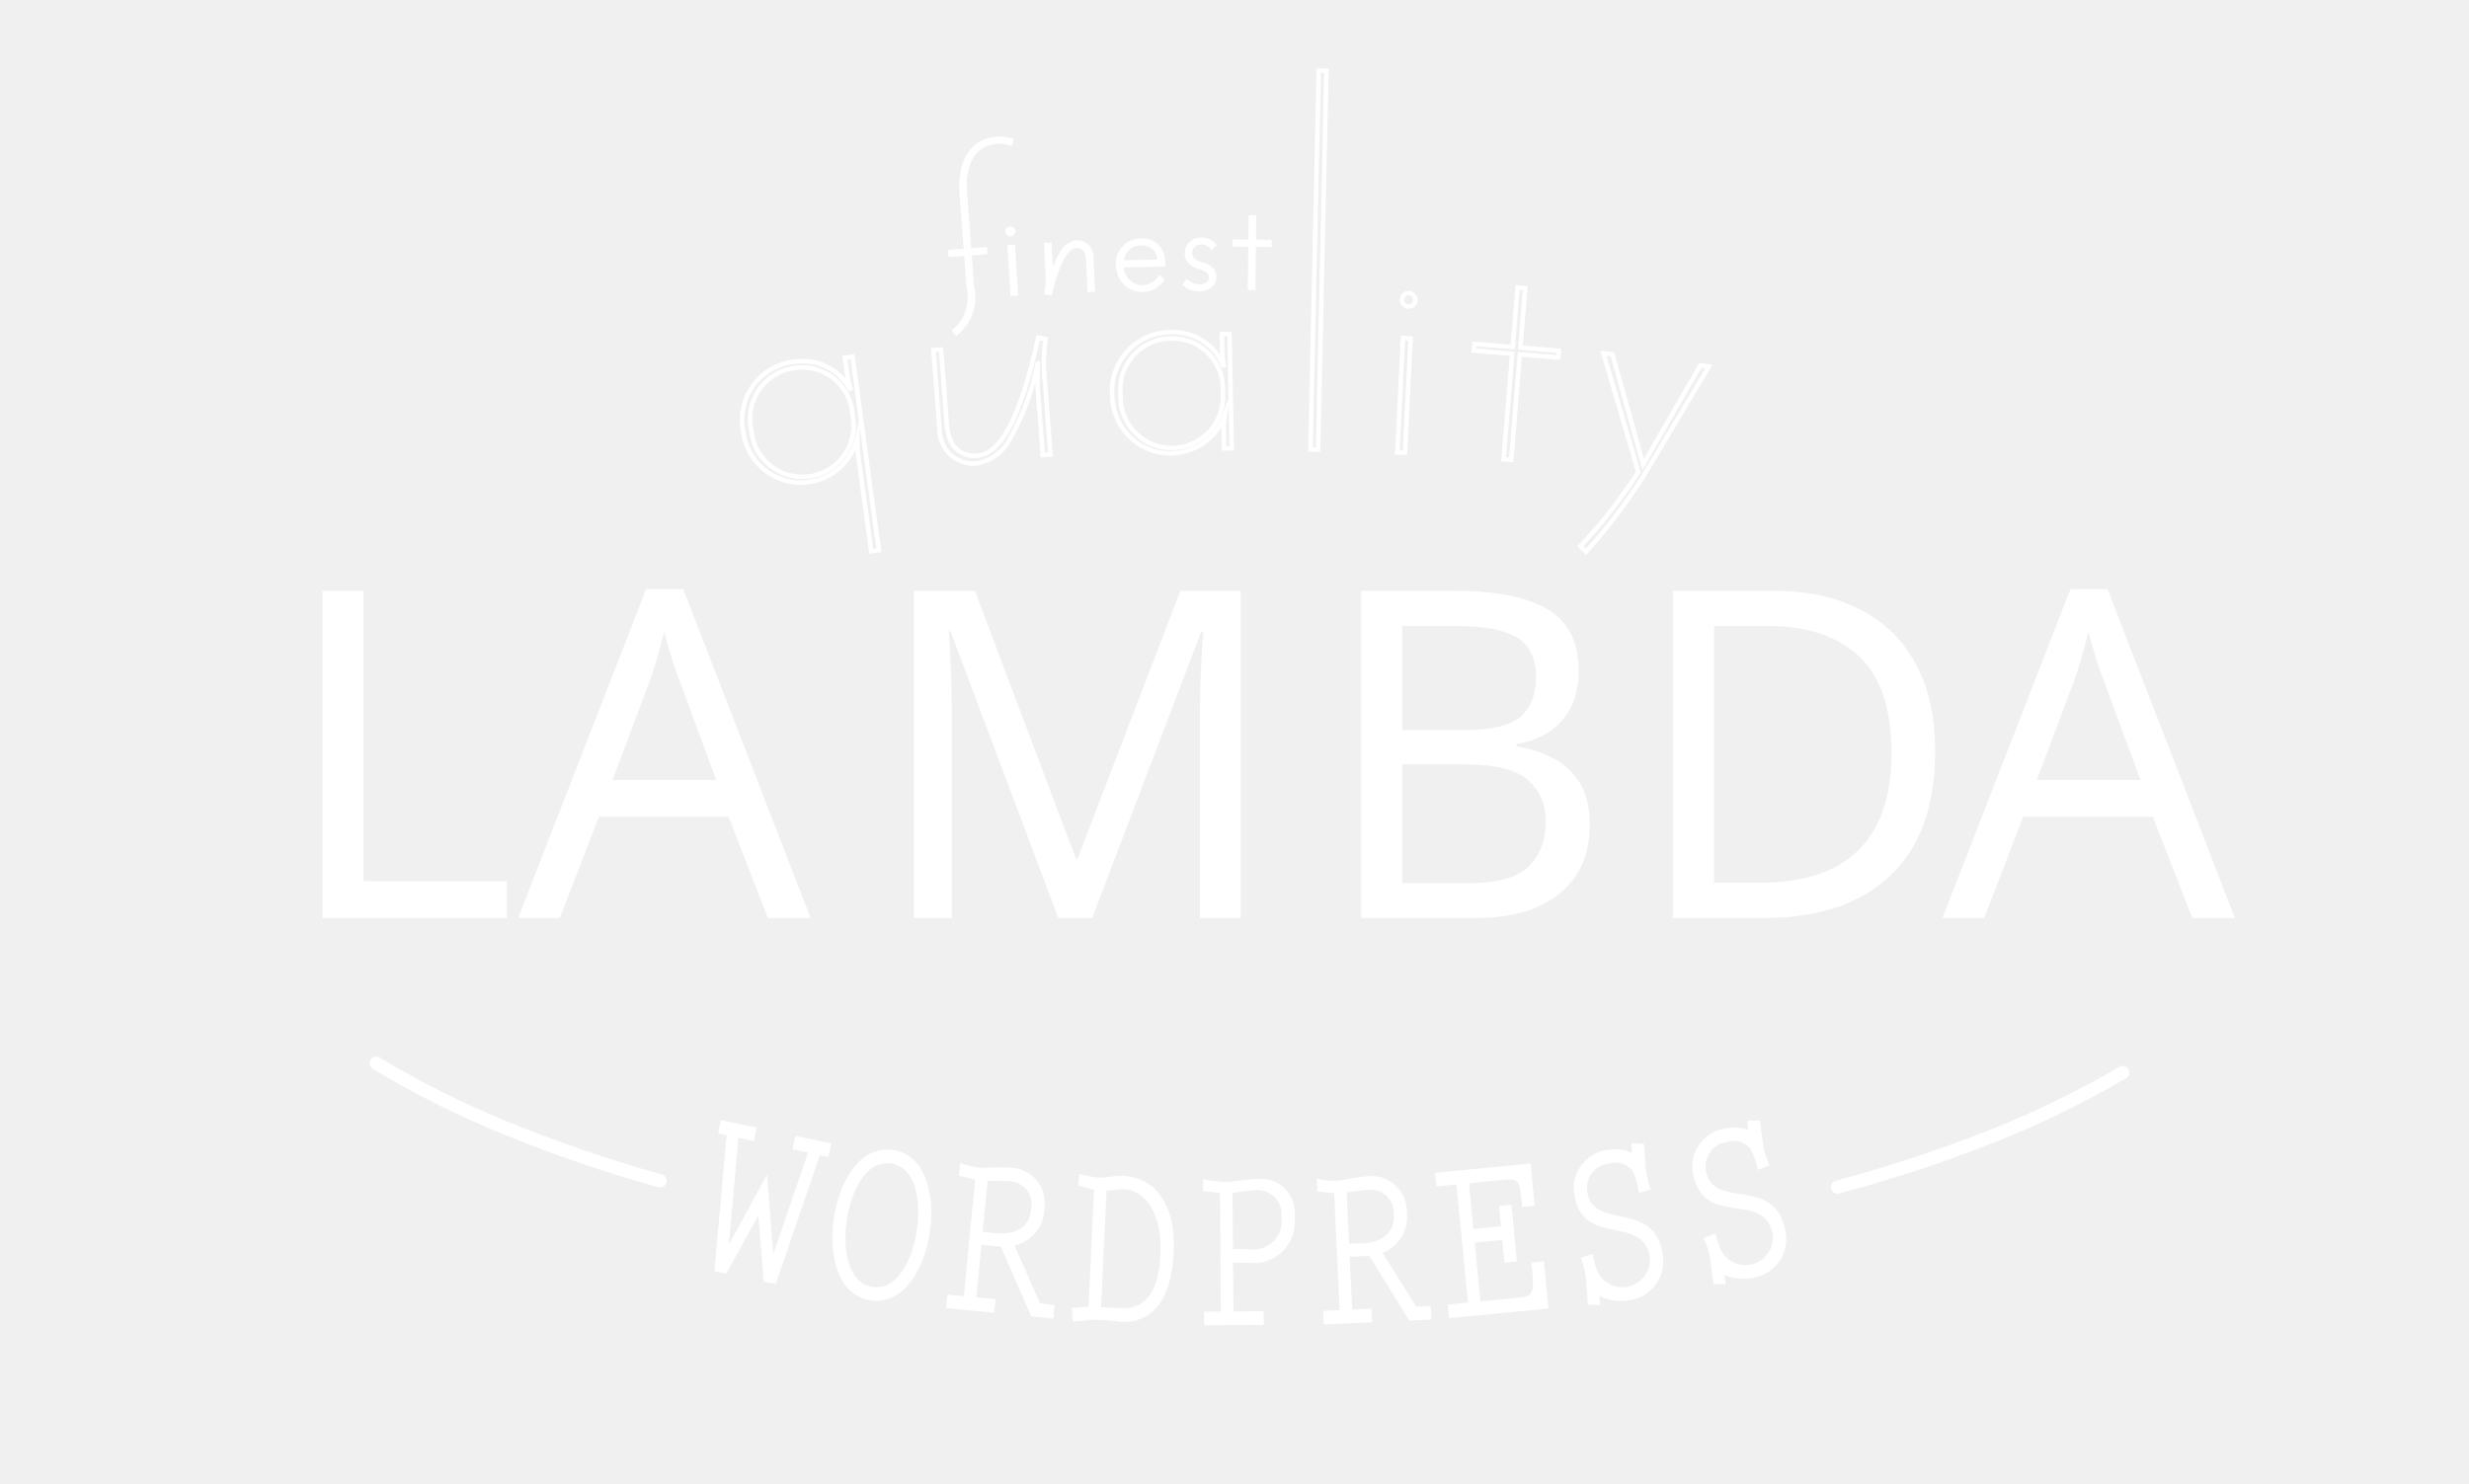
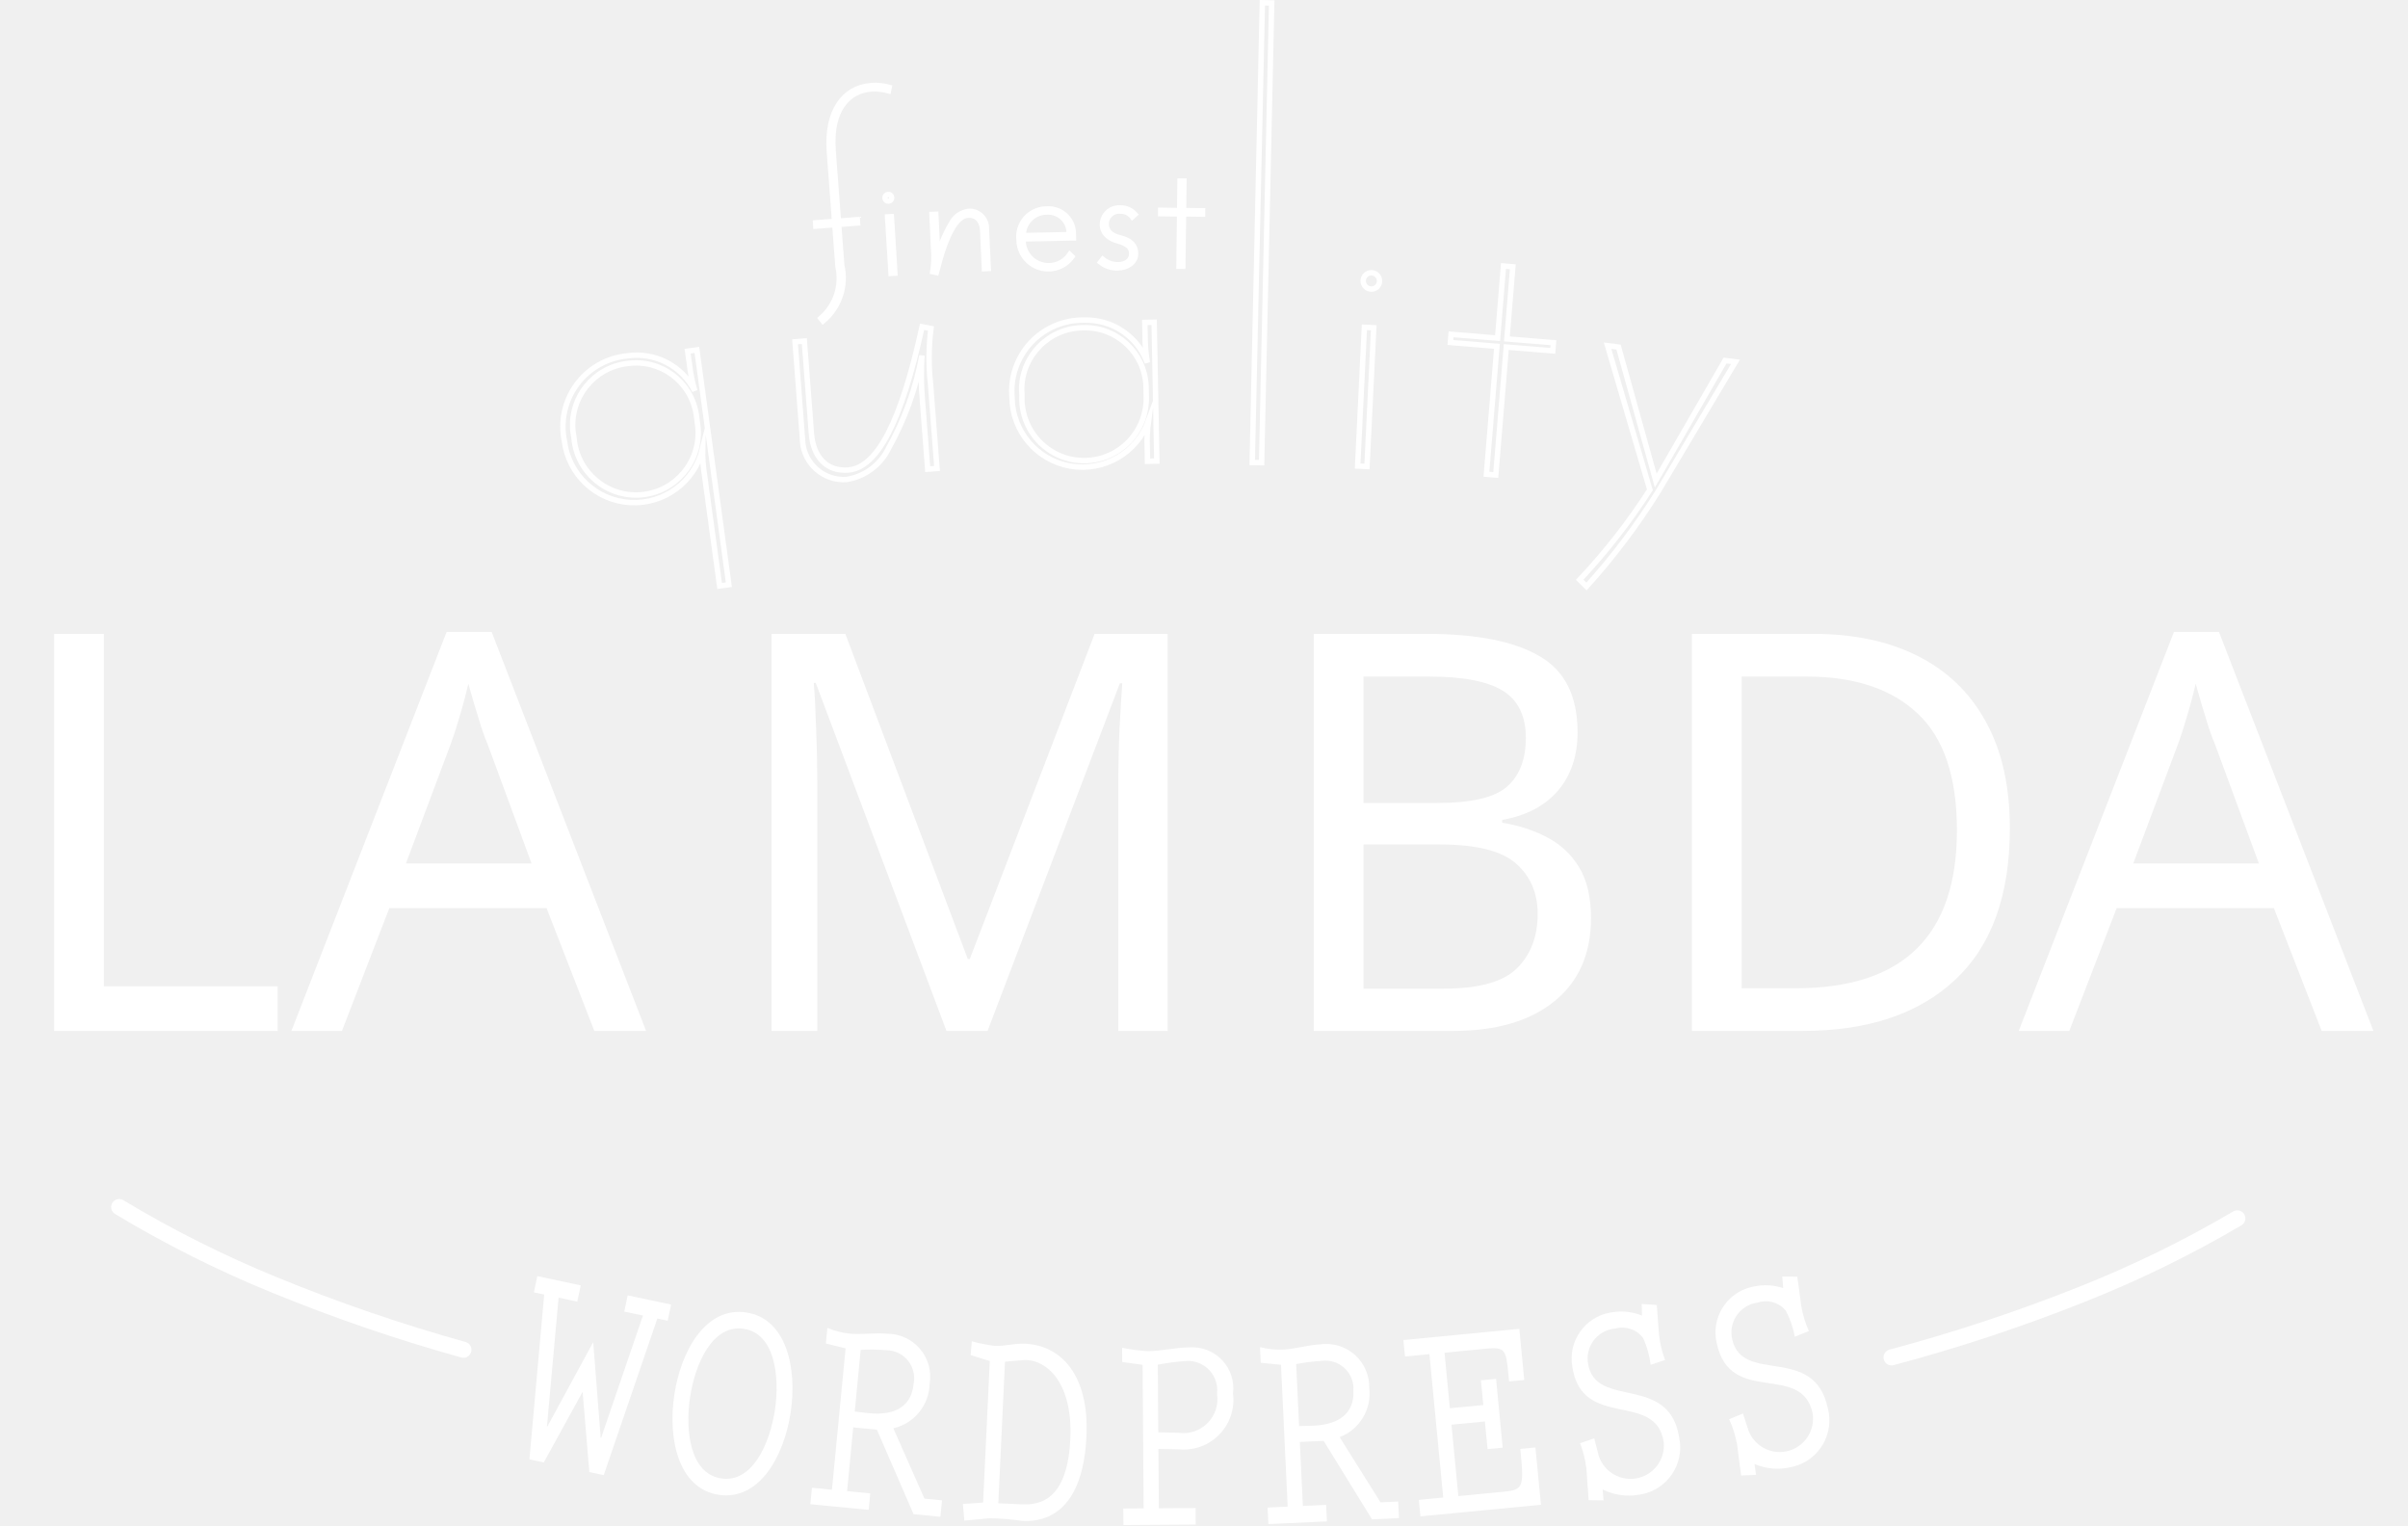
- <svg xmlns="http://www.w3.org/2000/svg" viewBox="0 0 118.451 71.189">
+ <svg xmlns="http://www.w3.org/2000/svg" viewBox="0 0 95.258 60.318">
  <defs>
    <style>
-       .cls-1, .cls-3, .cls-4 {
-         fill: none;
-       }
- 
-       .cls-2, .cls-6, .cls-7, .cls-8 {
+       .logo-light-1, .logo-light-4, .logo-light-5, .logo-light-6 {
        fill: #fff;
      }

-       .cls-3, .cls-4 {
+       .logo-light-2, .logo-light-3 {
+         fill: none;
        stroke: #fff;
      }

-       .cls-3 {
+       .logo-light-2 {
        stroke-linecap: round;
        stroke-linejoin: round;
        stroke-width: 0.636px;
      }

-       .cls-4 {
+       .logo-light-3 {
        stroke-miterlimit: 10;
        stroke-width: 0.214px;
      }

-       .cls-5, .cls-6, .cls-7, .cls-8 {
+       .logo-light-4, .logo-light-5, .logo-light-6 {
        isolation: isolate;
-       }
- 
-       .cls-6, .cls-7, .cls-8 {
        font-size: 22px;
        font-family: YesevaOne-Regular, Yeseva One;
      }

-       .cls-7 {
+       .logo-light-5 {
        letter-spacing: -0.01em;
      }

-       .cls-8 {
+       .logo-light-6 {
        letter-spacing: -0.03em;
      }
    </style>
  </defs>
  <g id="Слой_2" data-name="Слой 2">
    <g id="Слой_1-2" data-name="Слой 1">
-       <g id="Слой_2-2" data-name="Слой 2">
-         <g id="Isolation_Mode" data-name="Isolation Mode">
+       <g id="Слой_2-2" data-name="Слой 2-2">
+         <g>
          <g>
-             <path class="cls-1" d="M59.226,0C26.516,0,0,15.936,0,35.594S26.516,71.189,59.226,71.189s59.226-15.936,59.226-35.594S91.935,0,59.226,0" />
-             <g>
-               <path class="cls-2" d="M36.304,54.117l-.136.641-.74-.157L34.969,59.688l.019.004,1.81-3.331.295,3.779.019.004,1.654-4.835-.74-.156.136-.641,1.717.364-.136.639-.408-.087-2.122,6.193-.569-.121L36.379,58.326l-1.536,2.792-.569-.121.585-6.518-.408-.087.136-.641Z" />
-               <path class="cls-2" d="M40.005,58.448c.264-1.757,1.251-3.499,2.843-3.261,1.592.24,2.024,2.195,1.76,3.952-.264,1.757-1.251,3.499-2.843,3.261C40.173,62.16,39.742,60.206,40.005,58.448Zm3.98.597c.198-1.318.003-3.025-1.234-3.211-1.238-.186-1.925,1.39-2.123,2.707-.198,1.318-.003,3.025,1.234,3.211C43.099,61.938,43.787,60.364,43.985,59.046Z" />
-               <path class="cls-2" d="M50.532,63.269l-1.061-.102-1.451-3.342-.936-.091-.243,2.523.917.088-.063.65-2.307-.222.063-.65.791.076.54-5.59-.78-.192.06-.616a3.199,3.199,0,0,0,.875.225c.492.047,1.008-.043,1.5.004a1.701,1.701,0,0,1,1.67,1.979,1.848,1.848,0,0,1-1.437,1.761L49.9,62.552l.695.066Zm-3.388-4.162.501.06c1.223.142,1.752-.382,1.824-1.137a1.11,1.11,0,0,0-1.087-1.349,7.653,7.653,0,0,0-1.003-.014Z" />
-               <path class="cls-2" d="M52.486,57.108l-.757-.233.045-.547a6.366,6.366,0,0,0,.914.182c.378.018.753-.106,1.199-.085,1.406.065,2.537,1.215,2.422,3.665-.121,2.566-1.229,3.403-2.529,3.344a9.604,9.604,0,0,0-1.297-.106l-1.005.093-.056-.657.799-.057Zm.337,5.627.969.043c1.047.049,1.788-.619,1.88-2.578.11-2.333-1.025-3.203-1.883-3.126l-.702.061Z" />
-               <path class="cls-2" d="M59.173,62.933l1.454-.009.005.654-2.86.019-.005-.654.805-.005-.041-5.679-.806-.111-.004-.561a7.384,7.384,0,0,0,1.009.133c.553-.003,1.105-.146,1.657-.15a1.624,1.624,0,0,1,1.721,1.824,1.968,1.968,0,0,1-2.127,2.211l-.824-.019Zm-.022-3.004.805.019a1.347,1.347,0,0,0,1.52-1.54,1.159,1.159,0,0,0-1.202-1.302,9.446,9.446,0,0,0-1.143.148Z" />
-               <path class="cls-2" d="M68.673,63.32l-1.066.05-1.914-3.104-.942.043.121,2.531.92-.042.031.653-2.317.106-.031-.653.795-.037-.264-5.61-.801-.08-.03-.618a3.225,3.225,0,0,0,.898.099c.494-.023.993-.186,1.488-.209a1.703,1.703,0,0,1,1.936,1.723,1.843,1.843,0,0,1-1.171,1.947l1.618,2.58.698-.033Zm-3.951-3.64.504-.012c1.233-.033,1.68-.626,1.645-1.385a1.112,1.112,0,0,0-1.271-1.18,7.689,7.689,0,0,0-.994.127Z" />
-               <path class="cls-2" d="M69.521,63.252l-.062-.652.965-.093L69.876,56.836l-.965.093-.064-.65,4.586-.443.195,2.023-.599.057-.03-.302c-.092-.965-.131-1.066-.894-.993l-1.631.159.211,2.196,1.324-.127-.095-.977.599-.057.261,2.719-.597.057-.106-1.092-1.322.127.272,2.825,1.805-.175c.734-.07.791-.182.667-1.471l-.02-.221.597-.058.219,2.267Z" />
-               <path class="cls-2" d="M78.135,62.402a2.304,2.304,0,0,1-1.405-.214l.035.432-.589-.007-.088-1.24a4.111,4.111,0,0,0-.251-1.013l.56-.191.141.546a1.321,1.321,0,0,0,2.609-.392c-.309-2.057-3.237-.459-3.617-2.99a1.852,1.852,0,0,1,1.505-2.142q.061-.011.122-.017a2.176,2.176,0,0,1,1.129.138l-.009-.459.595.041.087,1.168a4.017,4.017,0,0,0,.24,1.005l-.57.191a3.649,3.649,0,0,0-.295-1.054,1.023,1.023,0,0,0-1.096-.379,1.191,1.191,0,0,0-1.1,1.275q.003.047.011.093c.28,1.862,3.224.379,3.613,2.968a1.888,1.888,0,0,1-1.486,2.219Q78.205,62.393,78.135,62.402Z" />
-               <path class="cls-2" d="M84.153,61.311a2.302,2.302,0,0,1-1.416-.13l.061.429-.588.028-.163-1.232a4.18,4.18,0,0,0-.312-.997l.546-.224.175.536a1.32,1.32,0,0,0,2.58-.546c-.434-2.035-3.258-.266-3.792-2.769a1.848,1.848,0,0,1,1.369-2.227q.061-.015.124-.025a2.167,2.167,0,0,1,1.135.07l-.038-.458.596.004.157,1.161a4.017,4.017,0,0,0,.301.989l-.557.225a3.687,3.687,0,0,0-.359-1.035,1.029,1.029,0,0,0-1.118-.313,1.191,1.191,0,0,0-1.02,1.34q.006.046.016.092c.393,1.84,3.241.184,3.787,2.745a1.887,1.887,0,0,1-1.346,2.304Q84.223,61.298,84.153,61.311Z" />
-             </g>
-             <path class="cls-1" d="M118.451,35.594C118.451,15.936,91.935,0,59.226,0" />
-             <path class="cls-1" d="M59.226,0C26.516,0,0,15.936,0,35.594S26.516,71.189,59.226,71.189" />
-             <g>
-               <path class="cls-3" d="M88.16,56.964a66.922,66.922,0,0,0,7.491-2.478,44.434,44.434,0,0,0,6.186-3.019" />
-               <path class="cls-3" d="M18.046,51.02a44.434,44.434,0,0,0,6.153,3.085,66.921,66.921,0,0,0,7.464,2.558" />
-             </g>
-             <g>
-               <path class="cls-4" d="M40.899,17.117,42.164,26.403l-.366.05-.595-4.368a5.936,5.936,0,0,1-.075-1.062,2.784,2.784,0,0,1-5.47-.303,2.81,2.81,0,0,1,2.477-3.365A2.574,2.574,0,0,1,40.816,18.736a6.472,6.472,0,0,1-.211-1.042l-.072-.527Zm-.026,2.543a2.409,2.409,0,0,0-2.719-2.005,2.45,2.45,0,0,0-2.153,2.716q.013.115.037.229a2.461,2.461,0,1,0,4.904-.416l-.002-.019Z" />
-               <path class="cls-4" d="M48.482,21.006a2.238,2.238,0,0,1-1.664,1.238,1.634,1.634,0,0,1-1.74-1.52q-.003-.041-.003-.082l-.293-3.845.367-.027.28,3.659c.068.897.579,1.507,1.453,1.44,1.15-.088,2.101-1.897,2.924-5.664l.352.066a9.205,9.205,0,0,0-.018,2.177l.257,3.36-.369.028L49.818,19.097a11.307,11.307,0,0,1-.018-1.757A11.864,11.864,0,0,1,48.482,21.006Z" />
-               <path class="cls-4" d="M58.987,16.024l.106,5.492-.37.007-.009-.53a6.003,6.003,0,0,1,.049-1.064,2.784,2.784,0,0,1-5.398-.933,2.81,2.81,0,0,1,2.851-3.056,2.573,2.573,0,0,1,2.502,1.683,6.256,6.256,0,0,1-.089-1.059l-.011-.531Zm-.321,2.523a2.41,2.41,0,0,0-2.469-2.306,2.449,2.449,0,0,0-2.451,2.448q-0.0.116.011.231a2.461,2.461,0,1,0,4.919.151l0-.015Z" />
-               <path class="cls-4" d="M62.867,21.57l.4-18.183.369.008-.398,18.182Z" />
-               <path class="cls-4" d="M67.038,21.71l.267-5.487.369.018-.267,5.487Zm.526-6.999a.323.323,0,1,1,.339-.308.316.316,0,0,1-.324.308l-.015-.001Z" />
-               <path class="cls-4" d="M72.133,22.035l.415-5.06L70.706,16.823l.027-.321,1.84.15.233-2.853.369.03-.233,2.853,1.84.15-.027.322-1.838-.15-.415,5.062Z" />
-               <path class="cls-4" d="M76.924,16.949l.435.056,1.471,5.281,2.742-4.749.412.053-3.071,5.148a26.69,26.69,0,0,1-2.822,3.737l-.27-.266a24.569,24.569,0,0,0,2.777-3.558Z" />
-             </g>
-             <g>
-               <path class="cls-4" d="M47.792,6.664a2.076,2.076,0,0,1,.714.07l-.028.134a2.005,2.005,0,0,0-.675-.072c-.91.068-1.637.81-1.515,2.443l.21,2.785.749-.056.009.13-.749.057.121,1.614a2.214,2.214,0,0,1-.74,2.206l-.084-.107a2.089,2.089,0,0,0,.677-2.05l-.125-1.652-.752.057-.008-.131.751-.056-.207-2.758C46.021,7.693,46.703,6.746,47.792,6.664Z" />
-               <path class="cls-4" d="M48.479,11.233a.129.129,0,0,1-.138-.12l-0-.005a.126.126,0,0,1,.114-.138l.008-.001a.128.128,0,0,1,.14.115l.001.009a.13.13,0,0,1-.121.139Zm.102,2.857-.138-2.234.15-.008.138,2.233Z" />
-               <path class="cls-4" d="M50.968,12.118a.884.884,0,0,1,.694-.482.664.664,0,0,1,.688.639q.001.018 0.0.036l.075,1.586-.15.007-.069-1.512c-.018-.366-.217-.621-.574-.604-.47.022-.878.747-1.26,2.268l-.142-.03a3.721,3.721,0,0,0,.034-.887L50.198,11.759l.15-.007.053,1.127a4.593,4.593,0,0,1-.015.715A4.806,4.806,0,0,1,50.968,12.118Z" />
-               <path class="cls-4" d="M53.645,12.787a1.101,1.101,0,0,1,1.112-1.245.986.986,0,0,1,1.034.936q.002.033.001.067l.004.142-1.993.041a1.012,1.012,0,0,0,1.847.619l.085.083a1.154,1.154,0,0,1-2.09-.642Zm.165-.191,1.813-.038a.828.828,0,0,0-.873-.894A.927.927,0,0,0,53.81,12.578q-0.0.009-0.0.018Z" />
-               <path class="cls-4" d="M57.564,12.812c-.377-.103-.622-.318-.623-.657a.661.661,0,0,1,.669-.652q.023 0.0.045.002a.742.742,0,0,1,.573.252l-.102.095a.577.577,0,0,0-.481-.225.506.506,0,0,0-.552.456q-.002.022-.002.044c.001.31.19.47.557.562.405.102.604.299.604.619.001.348-.337.565-.714.566a1.031,1.031,0,0,1-.669-.224l.085-.112a.972.972,0,0,0,.593.214c.32-.001.555-.171.554-.434C58.101,13.054,57.931,12.913,57.564,12.812Z" />
-               <path class="cls-4" d="M59.97,13.807l.027-2.07-.753-.009.001-.133.753.011.014-1.166.152.001-.015,1.166.752.009-.001.131-.752-.009-.027,2.07Z" />
-             </g>
-             <g class="cls-5">
-               <text class="cls-6" transform="translate(13.33051 44.0532)">LA</text>
-               <text class="cls-7" transform="translate(41.7099 44.0532)">M</text>
-               <text class="cls-6" transform="translate(63.15961 44.0532)">B</text>
-               <text class="cls-8" transform="translate(78.11958 44.0532)">D</text>
-               <text class="cls-6" transform="translate(93.1894 44.0532)">A</text>
-             </g>
+             <path class="logo-light-1" d="M22.973,50.839l-.136.641-.74-.157L21.638,56.41l.019.004,1.81-3.331.295,3.779.019.004,1.654-4.835-.74-.156.136-.641,1.717.364-.136.639-.408-.087L23.883,58.343l-.569-.121L23.048,55.048l-1.536,2.792-.569-.121.585-6.518-.408-.087.136-.641Z" />
+             <path class="logo-light-1" d="M26.675,55.17c.264-1.757,1.251-3.499,2.843-3.261,1.592.24,2.024,2.195,1.76,3.952-.264,1.757-1.251,3.499-2.843,3.261C26.843,58.882,26.411,56.927,26.675,55.17Zm3.98.597c.198-1.318.003-3.025-1.234-3.211-1.238-.186-1.925,1.39-2.123,2.707-.198,1.318-.003,3.025,1.234,3.211C29.769,58.66,30.456,57.086,30.654,55.767Z" />
+             <path class="logo-light-1" d="M37.201,59.99l-1.061-.102-1.451-3.342-.936-.091-.243,2.523.917.088-.063.65-2.307-.222.063-.65.791.076.54-5.59-.78-.192.06-.616a3.199,3.199,0,0,0,.875.225c.492.047,1.008-.043,1.5.004a1.701,1.701,0,0,1,1.67,1.979,1.848,1.848,0,0,1-1.437,1.761l1.232,2.783.695.066Zm-3.388-4.162.501.06c1.223.142,1.752-.382,1.824-1.137a1.11,1.11,0,0,0-1.087-1.349,7.653,7.653,0,0,0-1.003-.014Z" />
+             <path class="logo-light-1" d="M39.155,53.83l-.757-.233.045-.547a6.366,6.366,0,0,0,.914.182c.378.018.753-.106,1.199-.085,1.406.065,2.537,1.215,2.422,3.665-.121,2.566-1.229,3.403-2.529,3.344A9.604,9.604,0,0,0,39.153,60.049l-1.005.093-.056-.657.799-.057Zm.337,5.627.969.043c1.047.049,1.788-.619,1.88-2.578.11-2.333-1.025-3.203-1.883-3.126l-.702.061Z" />
+             <path class="logo-light-1" d="M45.842,59.654l1.454-.009.005.654-2.86.019-.005-.654.805-.005-.041-5.679-.806-.111L44.39,53.307a7.384,7.384,0,0,0,1.009.133c.553-.003,1.105-.146,1.657-.15a1.624,1.624,0,0,1,1.721,1.824,1.968,1.968,0,0,1-2.127,2.211l-.824-.019Zm-.022-3.004.805.019a1.347,1.347,0,0,0,1.52-1.54,1.159,1.159,0,0,0-1.202-1.302A9.446,9.446,0,0,0,45.801,53.975Z" />
+             <path class="logo-light-1" d="M55.342,60.042l-1.066.05-1.914-3.104-.942.043.121,2.531.92-.042.031.653-2.317.106-.031-.653.795-.037L50.675,53.979l-.801-.08-.03-.618a3.225,3.225,0,0,0,.898.099c.494-.023.993-.186,1.488-.209a1.703,1.703,0,0,1,1.936,1.723,1.843,1.843,0,0,1-1.171,1.947l1.618,2.58.698-.033Zm-3.951-3.64.504-.012c1.233-.033,1.68-.626,1.645-1.385a1.112,1.112,0,0,0-1.271-1.18,7.689,7.689,0,0,0-.994.127Z" />
+             <path class="logo-light-1" d="M56.19,59.974l-.062-.652.965-.093-.547-5.671-.965.093-.064-.65,4.586-.443.195,2.023-.599.057-.03-.302c-.092-.965-.131-1.066-.894-.993l-1.631.159.211,2.196,1.324-.127-.095-.977.599-.057.261,2.719-.597.057-.106-1.092-1.322.127.272,2.825,1.805-.175c.734-.07.791-.182.667-1.471l-.02-.221.597-.058.219,2.267Z" />
+             <path class="logo-light-1" d="M64.804,59.123a2.304,2.304,0,0,1-1.405-.214l.035.432-.589-.007-.088-1.24a4.111,4.111,0,0,0-.251-1.013l.56-.191.141.546a1.321,1.321,0,0,0,2.609-.392c-.309-2.057-3.237-.459-3.617-2.99a1.852,1.852,0,0,1,1.505-2.142q.061-.011.122-.017a2.176,2.176,0,0,1,1.129.138l-.009-.459.595.041.087,1.168a4.017,4.017,0,0,0,.24,1.005l-.57.191a3.649,3.649,0,0,0-.295-1.054,1.023,1.023,0,0,0-1.096-.379,1.191,1.191,0,0,0-1.1,1.275q.003.047.011.093c.28,1.862,3.224.379,3.613,2.968a1.888,1.888,0,0,1-1.486,2.219h0Q64.874,59.115,64.804,59.123Z" />
+             <path class="logo-light-1" d="M70.822,58.033a2.302,2.302,0,0,1-1.416-.13l.061.429-.588.028-.163-1.232a4.18,4.18,0,0,0-.312-.997l.546-.224.175.536a1.32,1.32,0,0,0,2.58-.546c-.434-2.035-3.258-.266-3.792-2.769A1.848,1.848,0,0,1,69.283,50.903q.061-.015.124-.025a2.167,2.167,0,0,1,1.135.07l-.038-.458.596.004.157,1.161a4.017,4.017,0,0,0,.301.989l-.557.225a3.687,3.687,0,0,0-.359-1.035,1.029,1.029,0,0,0-1.118-.313,1.191,1.191,0,0,0-1.02,1.34h0q.006.046.016.092c.393,1.84,3.241.184,3.787,2.745a1.887,1.887,0,0,1-1.346,2.304Q70.892,58.02,70.822,58.033Z" />
+           </g>
+           <g>
+             <path class="logo-light-2" d="M74.829,53.686a66.922,66.922,0,0,0,7.491-2.478A44.434,44.434,0,0,0,88.506,48.189" />
+             <path class="logo-light-2" d="M4.715,47.741a44.434,44.434,0,0,0,6.153,3.085,66.921,66.921,0,0,0,7.464,2.558" />
+           </g>
+           <g>
+             <path class="logo-light-3" d="M27.568,13.839l1.265,9.286-.366.05-.595-4.368a5.936,5.936,0,0,1-.075-1.062,2.784,2.784,0,0,1-5.47-.303A2.81,2.81,0,0,1,24.805,14.076a2.574,2.574,0,0,1,2.68,1.382,6.472,6.472,0,0,1-.211-1.042l-.072-.527Zm-.026,2.543a2.409,2.409,0,0,0-2.719-2.005,2.45,2.45,0,0,0-2.153,2.716q.013.115.037.229a2.461,2.461,0,1,0,4.905-.41l-0-.005-.002-.019Z" />
+             <path class="logo-light-3" d="M35.152,17.727a2.238,2.238,0,0,1-1.664,1.238,1.634,1.634,0,0,1-1.74-1.52q-.003-.041-.003-.082l-.293-3.845.367-.027.28,3.659c.068.897.579,1.507,1.453,1.44,1.15-.088,2.101-1.897,2.924-5.664l.352.066a9.205,9.205,0,0,0-.018,2.177l.257,3.36-.369.028-.209-2.739a11.307,11.307,0,0,1-.018-1.757A11.864,11.864,0,0,1,35.152,17.727Z" />
+             <path class="logo-light-3" d="M45.657,12.745l.106,5.492-.37.007-.009-.53a6.003,6.003,0,0,1,.049-1.064,2.784,2.784,0,0,1-5.398-.933,2.81,2.81,0,0,1,2.851-3.056,2.573,2.573,0,0,1,2.502,1.683,6.256,6.256,0,0,1-.089-1.059l-.011-.531Zm-.321,2.523a2.41,2.41,0,0,0-2.469-2.306,2.449,2.449,0,0,0-2.451,2.448q-0.0.116.011.231a2.461,2.461,0,1,0,4.919.151l0-.015Z" />
+             <path class="logo-light-3" d="M49.537,18.292,49.937.109l.369.008-.398,18.182Z" />
+             <path class="logo-light-3" d="M53.707,18.432l.267-5.487.369.018-.267,5.487Zm.526-6.999a.323.323,0,1,1,.339-.308.316.316,0,0,1-.324.308h0Z" />
+             <path class="logo-light-3" d="M58.802,18.757l.415-5.06-1.841-.152.027-.321,1.84.15.233-2.853.369.03-.233,2.853,1.84.15-.027.322-1.838-.15L59.171,18.788Z" />
+             <path class="logo-light-3" d="M63.593,13.671l.435.056,1.471,5.281,2.742-4.749.412.053-3.071,5.148a26.69,26.69,0,0,1-2.822,3.737l-.27-.266A24.569,24.569,0,0,0,65.268,19.373Z" />
+           </g>
+           <g>
+             <path class="logo-light-3" d="M34.461,3.385a2.076,2.076,0,0,1,.714.07l-.028.134a2.005,2.005,0,0,0-.675-.072c-.91.068-1.637.81-1.515,2.443l.21,2.785.749-.056.009.13-.749.057.121,1.614a2.214,2.214,0,0,1-.74,2.206l-.084-.107a2.089,2.089,0,0,0,.677-2.05l-.125-1.652-.752.057-.008-.131.751-.056L32.81,6C32.691,4.415,33.372,3.468,34.461,3.385Z" />
+             <path class="logo-light-3" d="M35.148,7.955a.129.129,0,0,1-.138-.12h0L35.01,7.83a.126.126,0,0,1,.114-.138l.008-.001a.128.128,0,0,1,.14.115l.001.009a.13.13,0,0,1-.121.139Zm.102,2.857L35.112,8.578l.15-.008.138,2.233Z" />
+             <path class="logo-light-3" d="M37.637,8.84a.884.884,0,0,1,.694-.482.664.664,0,0,1,.688.639h0q.001.018 0.0.036l.075,1.586-.15.007-.069-1.512c-.018-.366-.217-.621-.574-.604-.47.022-.878.747-1.26,2.268l-.142-.03a3.721,3.721,0,0,0,.034-.887l-.064-1.379.15-.007.053,1.127a4.593,4.593,0,0,1-.015.715A4.806,4.806,0,0,1,37.637,8.84Z" />
+             <path class="logo-light-3" d="M40.314,9.509a1.101,1.101,0,0,1,1.112-1.245.986.986,0,0,1,1.034.936h0q.002.033.001.067l.004.142-1.993.041a1.012,1.012,0,0,0,1.847.619l.085.083a1.154,1.154,0,0,1-2.09-.642Zm.165-.191,1.813-.038a.828.828,0,0,0-.873-.894.927.927,0,0,0-.94.914q-0.0.009-0.0.018Z" />
+             <path class="logo-light-3" d="M44.234,9.533c-.377-.103-.622-.318-.623-.657a.661.661,0,0,1,.669-.652h0q.023 0.0.045.002a.742.742,0,0,1,.573.252l-.102.095a.577.577,0,0,0-.481-.225.506.506,0,0,0-.552.456q-.002.022-.002.044c.001.31.19.47.557.562.405.102.604.299.604.619.001.348-.337.565-.714.566a1.031,1.031,0,0,1-.669-.224l.085-.112a.972.972,0,0,0,.593.214c.32-.001.555-.171.554-.434C44.77,9.776,44.601,9.635,44.234,9.533Z" />
+             <path class="logo-light-3" d="M46.64,10.529l.027-2.07-.753-.009.001-.133.753.011L46.682,7.161l.152.001-.015,1.166.752.009-.001.131-.752-.009L46.79,10.53Z" />
+           </g>
+           <g>
+             <text class="logo-light-4" transform="translate(-0.00006 40.7748)">LA</text>
+             <text class="logo-light-5" transform="translate(28.37933 40.7748)">M</text>
+             <text class="logo-light-4" transform="translate(49.82904 40.7748)">B</text>
+             <text class="logo-light-6" transform="translate(64.78902 40.7748)">D</text>
+             <text class="logo-light-4" transform="translate(79.85883 40.7748)">A</text>
          </g>
        </g>
      </g>
    </g>
  </g>
</svg>
